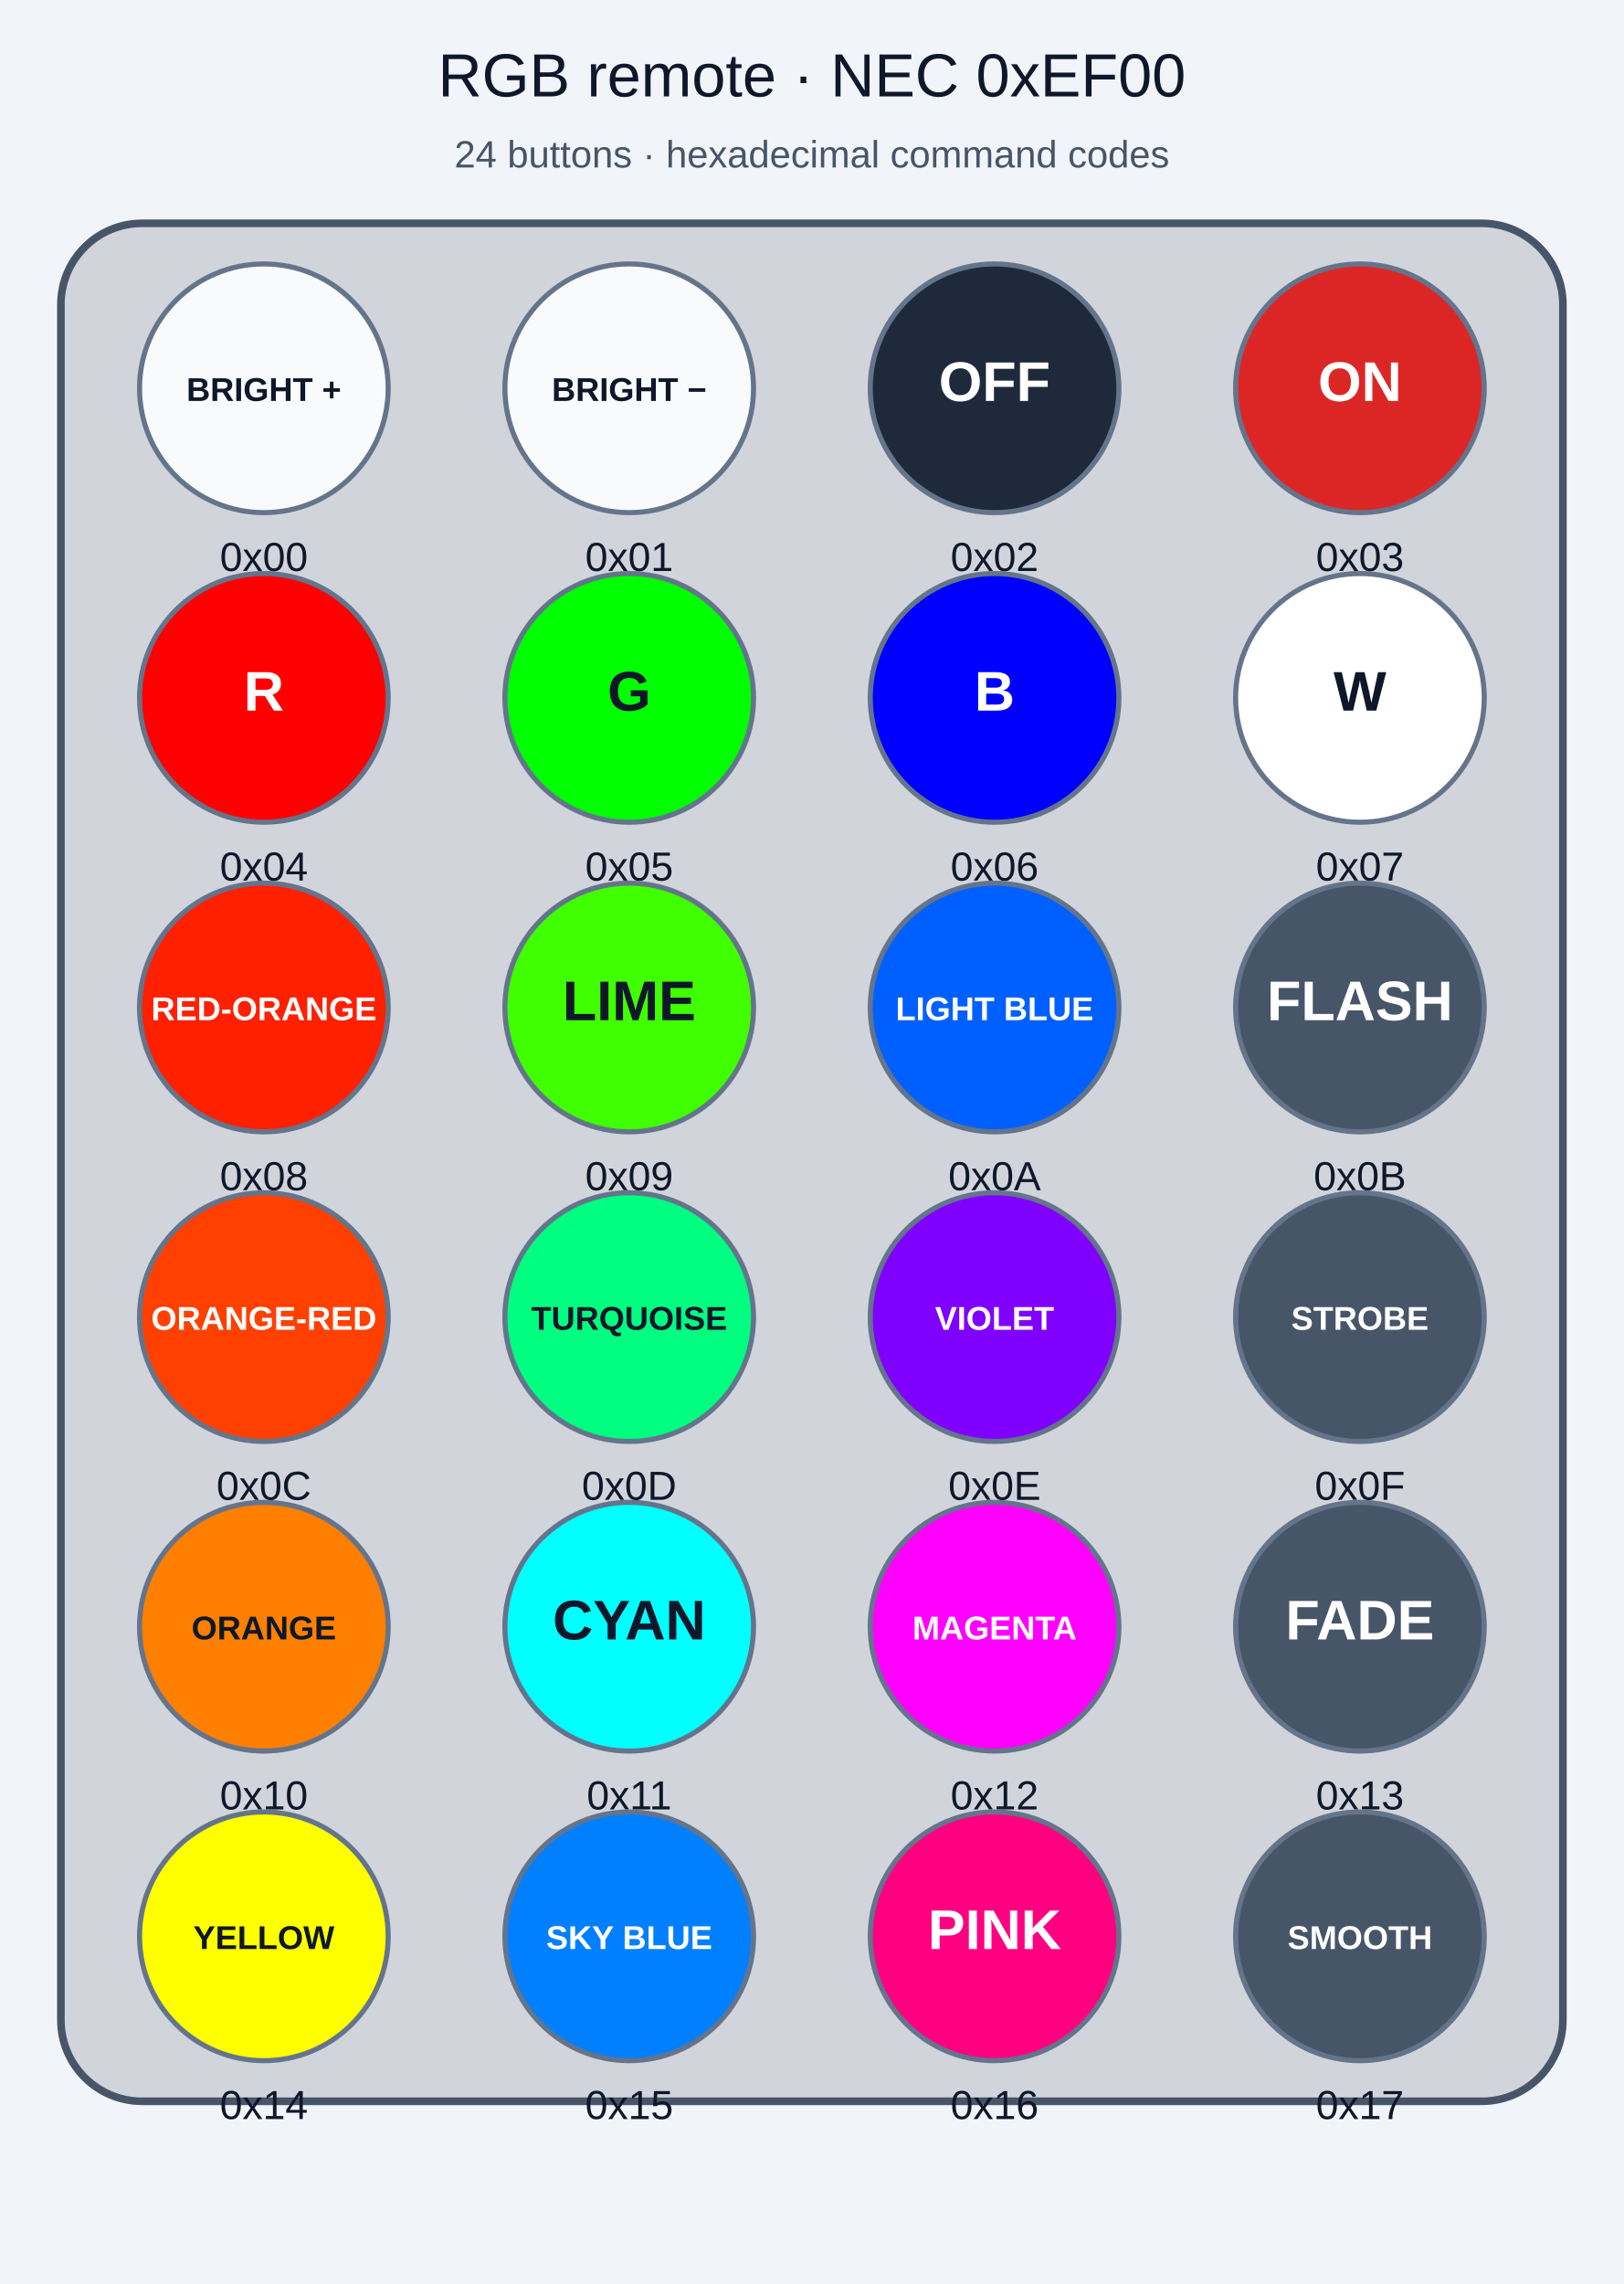
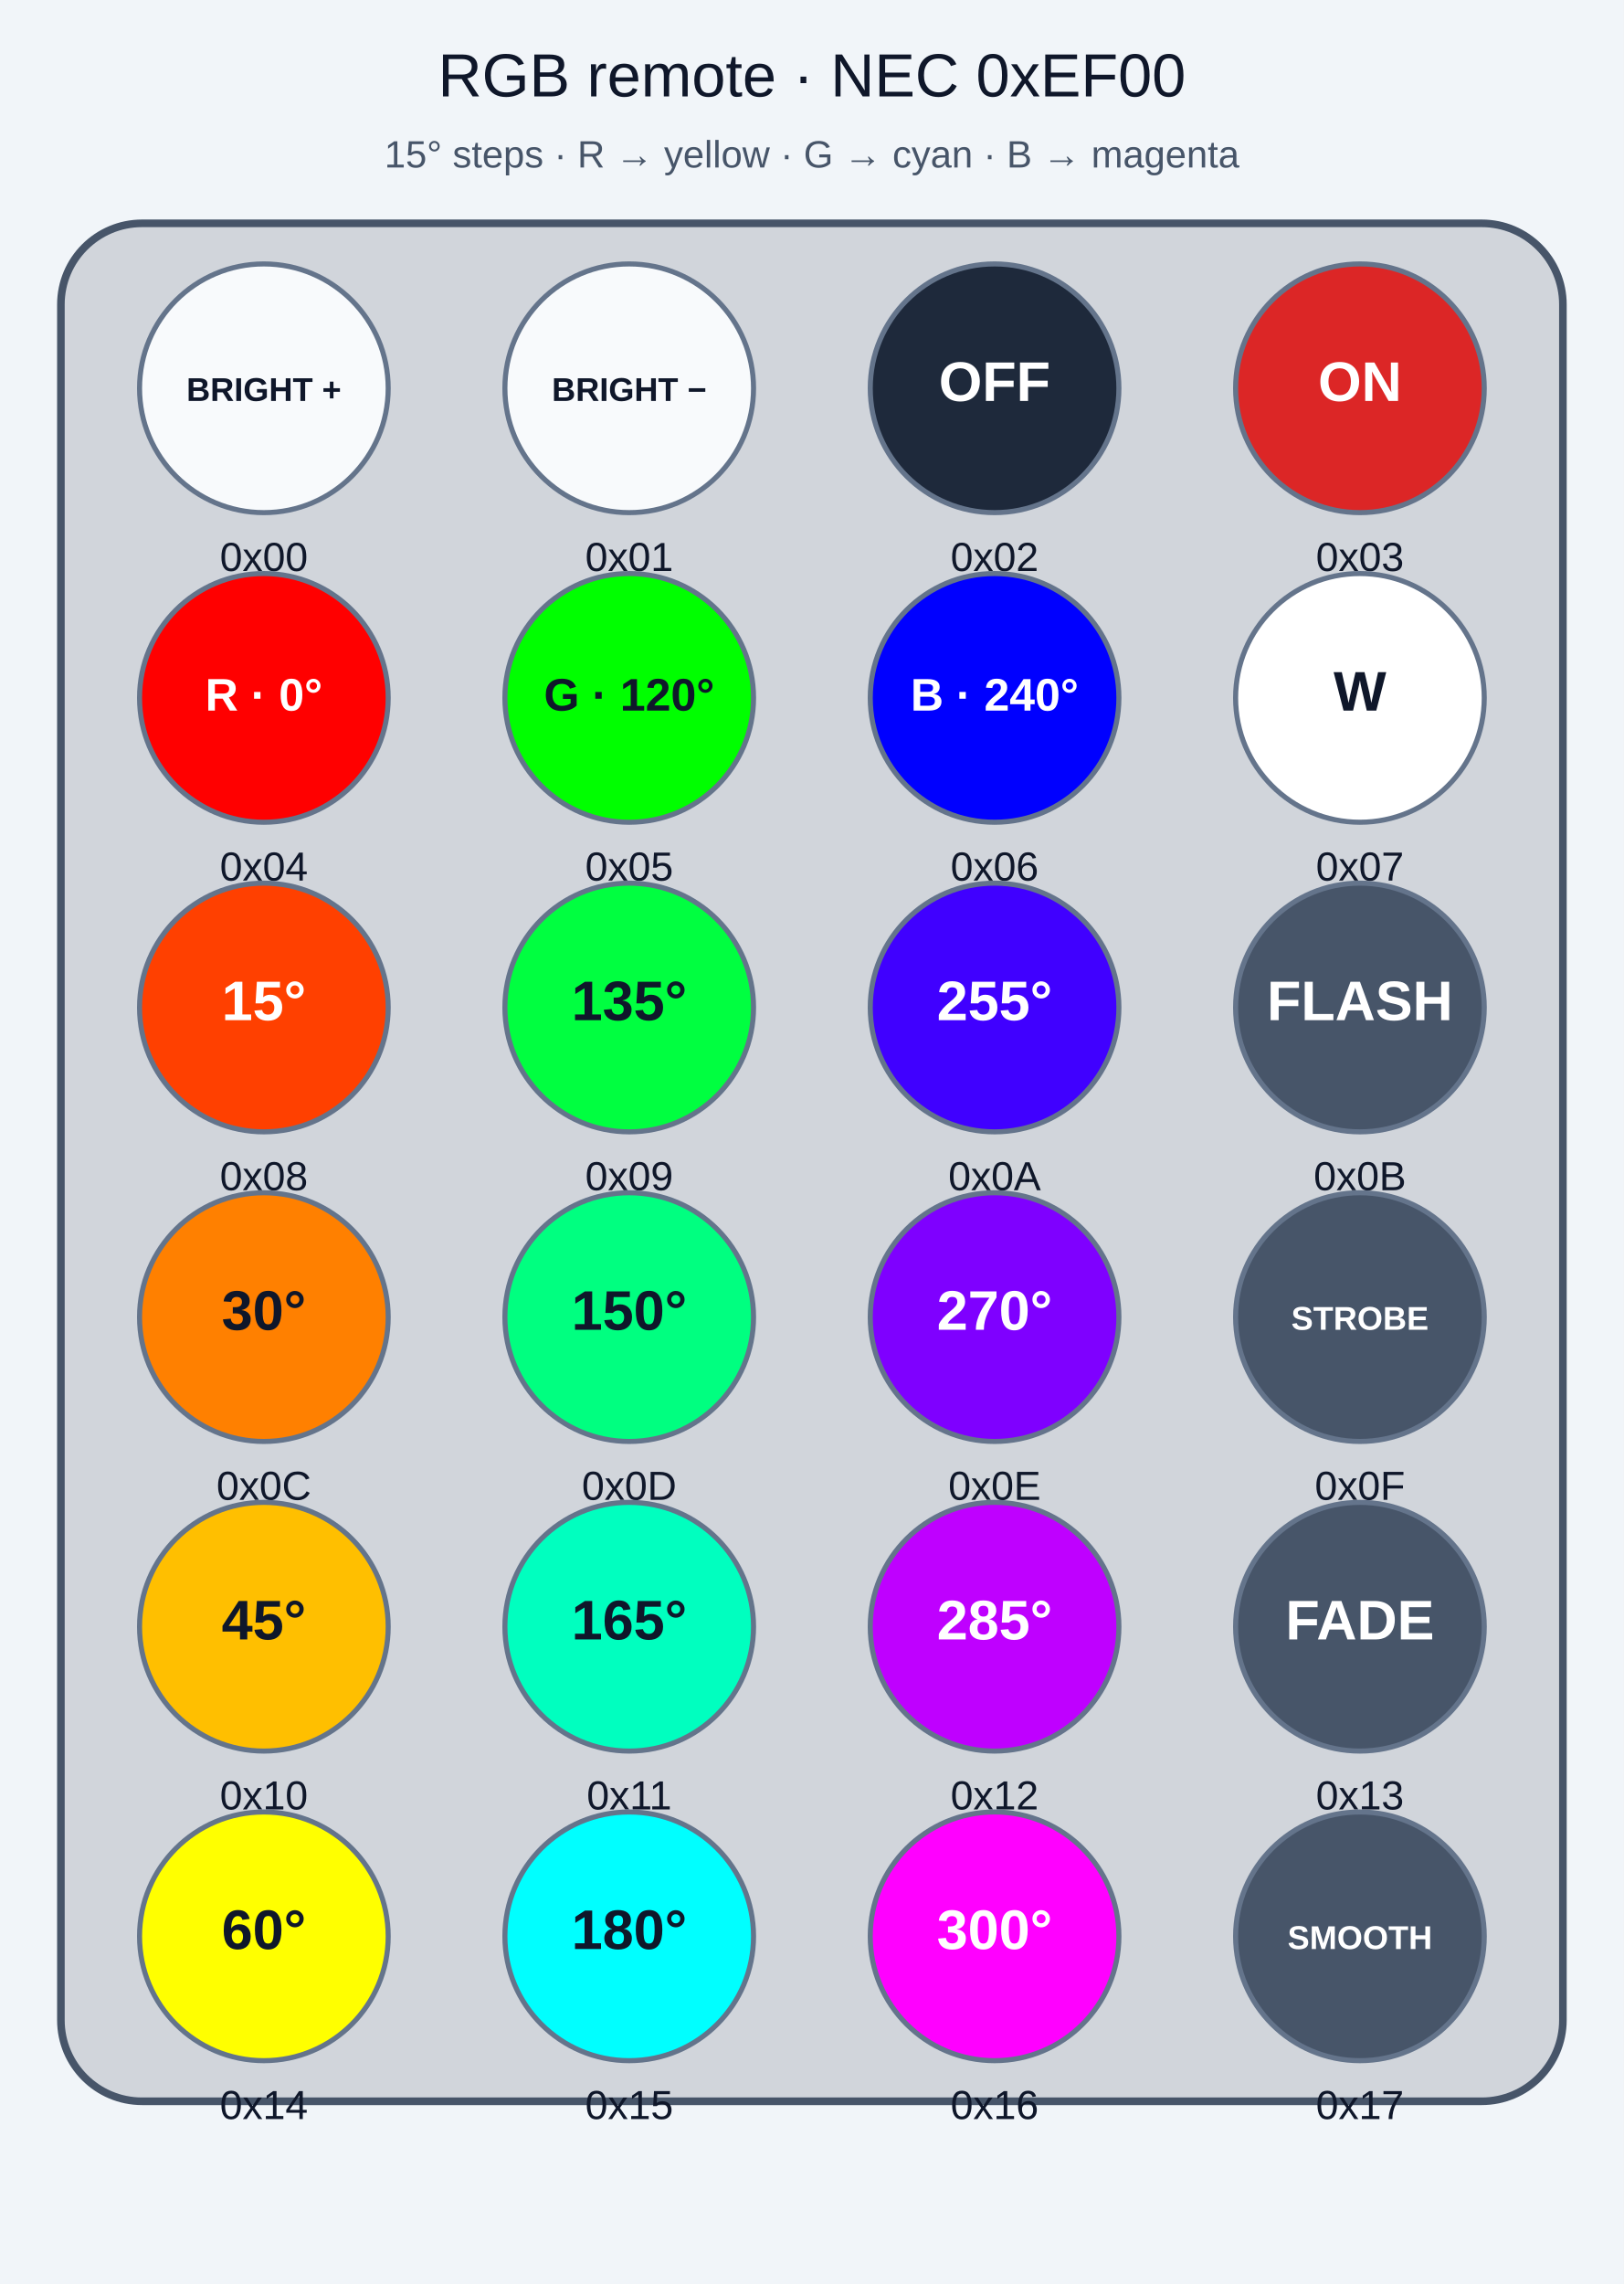
<svg xmlns="http://www.w3.org/2000/svg" width="640" height="900" viewBox="0 0 640 900" role="img" aria-labelledby="title description">
  <rect width="640" height="900" fill="#f1f5f9" />
  <g font-family="Arial, sans-serif" text-anchor="middle">
    <text x="320" y="38" font-size="24" fill="#0f172a">RGB remote · NEC 0xEF00</text>
-     <text x="320" y="66" font-size="15" fill="#475569">24 buttons · hexadecimal command codes</text>
+     <text x="320" y="66" font-size="15" fill="#475569">15° steps · R → yellow · G → cyan · B → magenta</text>
    <rect x="24" y="88" width="592" height="740" rx="32" fill="#d1d5db" stroke="#475569" stroke-width="3" />
    <circle cx="104" cy="153" r="49" fill="#f8fafc" stroke="#64748b" stroke-width="2" />
    <text x="104" y="158" font-size="13" font-weight="bold" fill="#0f172a">BRIGHT +</text>
    <text x="104" y="225" font-size="16" fill="#0f172a">0x00</text>
    <circle cx="248" cy="153" r="49" fill="#f8fafc" stroke="#64748b" stroke-width="2" />
    <text x="248" y="158" font-size="13" font-weight="bold" fill="#0f172a">BRIGHT −</text>
    <text x="248" y="225" font-size="16" fill="#0f172a">0x01</text>
    <circle cx="392" cy="153" r="49" fill="#1e293b" stroke="#64748b" stroke-width="2" />
    <text x="392" y="158" font-size="22" font-weight="bold" fill="#ffffff">OFF</text>
    <text x="392" y="225" font-size="16" fill="#0f172a">0x02</text>
    <circle cx="536" cy="153" r="49" fill="#dc2626" stroke="#64748b" stroke-width="2" />
    <text x="536" y="158" font-size="22" font-weight="bold" fill="#ffffff">ON</text>
    <text x="536" y="225" font-size="16" fill="#0f172a">0x03</text>
    <circle cx="104" cy="275" r="49" fill="#ff0000" stroke="#64748b" stroke-width="2" />
-     <text x="104" y="280" font-size="22" font-weight="bold" fill="#ffffff">R</text>
+     <text x="104" y="280" font-size="18" font-weight="bold" fill="#ffffff">R · 0°</text>
    <text x="104" y="347" font-size="16" fill="#0f172a">0x04</text>
    <circle cx="248" cy="275" r="49" fill="#00ff00" stroke="#64748b" stroke-width="2" />
-     <text x="248" y="280" font-size="22" font-weight="bold" fill="#0f172a">G</text>
+     <text x="248" y="280" font-size="18" font-weight="bold" fill="#0f172a">G · 120°</text>
    <text x="248" y="347" font-size="16" fill="#0f172a">0x05</text>
    <circle cx="392" cy="275" r="49" fill="#0000ff" stroke="#64748b" stroke-width="2" />
-     <text x="392" y="280" font-size="22" font-weight="bold" fill="#ffffff">B</text>
+     <text x="392" y="280" font-size="18" font-weight="bold" fill="#ffffff">B · 240°</text>
    <text x="392" y="347" font-size="16" fill="#0f172a">0x06</text>
    <circle cx="536" cy="275" r="49" fill="#ffffff" stroke="#64748b" stroke-width="2" />
    <text x="536" y="280" font-size="22" font-weight="bold" fill="#0f172a">W</text>
    <text x="536" y="347" font-size="16" fill="#0f172a">0x07</text>
-     <circle cx="104" cy="397" r="49" fill="#ff2000" stroke="#64748b" stroke-width="2" />
-     <text x="104" y="402" font-size="13" font-weight="bold" fill="#ffffff">RED-ORANGE</text>
+     <circle cx="104" cy="397" r="49" fill="#ff4000" stroke="#64748b" stroke-width="2" />
+     <text x="104" y="402" font-size="22" font-weight="bold" fill="#ffffff">15°</text>
    <text x="104" y="469" font-size="16" fill="#0f172a">0x08</text>
-     <circle cx="248" cy="397" r="49" fill="#40ff00" stroke="#64748b" stroke-width="2" />
-     <text x="248" y="402" font-size="22" font-weight="bold" fill="#0f172a">LIME</text>
+     <circle cx="248" cy="397" r="49" fill="#00ff40" stroke="#64748b" stroke-width="2" />
+     <text x="248" y="402" font-size="22" font-weight="bold" fill="#0f172a">135°</text>
    <text x="248" y="469" font-size="16" fill="#0f172a">0x09</text>
-     <circle cx="392" cy="397" r="49" fill="#0060ff" stroke="#64748b" stroke-width="2" />
-     <text x="392" y="402" font-size="13" font-weight="bold" fill="#ffffff">LIGHT BLUE</text>
+     <circle cx="392" cy="397" r="49" fill="#4000ff" stroke="#64748b" stroke-width="2" />
+     <text x="392" y="402" font-size="22" font-weight="bold" fill="#ffffff">255°</text>
    <text x="392" y="469" font-size="16" fill="#0f172a">0x0A</text>
    <circle cx="536" cy="397" r="49" fill="#475569" stroke="#64748b" stroke-width="2" />
    <text x="536" y="402" font-size="22" font-weight="bold" fill="#ffffff">FLASH</text>
    <text x="536" y="469" font-size="16" fill="#0f172a">0x0B</text>
-     <circle cx="104" cy="519" r="49" fill="#ff4000" stroke="#64748b" stroke-width="2" />
-     <text x="104" y="524" font-size="13" font-weight="bold" fill="#ffffff">ORANGE-RED</text>
+     <circle cx="104" cy="519" r="49" fill="#ff8000" stroke="#64748b" stroke-width="2" />
+     <text x="104" y="524" font-size="22" font-weight="bold" fill="#0f172a">30°</text>
    <text x="104" y="591" font-size="16" fill="#0f172a">0x0C</text>
    <circle cx="248" cy="519" r="49" fill="#00ff80" stroke="#64748b" stroke-width="2" />
-     <text x="248" y="524" font-size="13" font-weight="bold" fill="#0f172a">TURQUOISE</text>
+     <text x="248" y="524" font-size="22" font-weight="bold" fill="#0f172a">150°</text>
    <text x="248" y="591" font-size="16" fill="#0f172a">0x0D</text>
-     <circle cx="392" cy="519" r="49" fill="#8000ff" stroke="#64748b" stroke-width="2" />
-     <text x="392" y="524" font-size="13" font-weight="bold" fill="#ffffff">VIOLET</text>
+     <circle cx="392" cy="519" r="49" fill="#7f00ff" stroke="#64748b" stroke-width="2" />
+     <text x="392" y="524" font-size="22" font-weight="bold" fill="#ffffff">270°</text>
    <text x="392" y="591" font-size="16" fill="#0f172a">0x0E</text>
    <circle cx="536" cy="519" r="49" fill="#475569" stroke="#64748b" stroke-width="2" />
    <text x="536" y="524" font-size="13" font-weight="bold" fill="#ffffff">STROBE</text>
    <text x="536" y="591" font-size="16" fill="#0f172a">0x0F</text>
-     <circle cx="104" cy="641" r="49" fill="#ff8000" stroke="#64748b" stroke-width="2" />
-     <text x="104" y="646" font-size="13" font-weight="bold" fill="#0f172a">ORANGE</text>
+     <circle cx="104" cy="641" r="49" fill="#ffbf00" stroke="#64748b" stroke-width="2" />
+     <text x="104" y="646" font-size="22" font-weight="bold" fill="#0f172a">45°</text>
    <text x="104" y="713" font-size="16" fill="#0f172a">0x10</text>
-     <circle cx="248" cy="641" r="49" fill="#00ffff" stroke="#64748b" stroke-width="2" />
-     <text x="248" y="646" font-size="22" font-weight="bold" fill="#0f172a">CYAN</text>
+     <circle cx="248" cy="641" r="49" fill="#00ffbf" stroke="#64748b" stroke-width="2" />
+     <text x="248" y="646" font-size="22" font-weight="bold" fill="#0f172a">165°</text>
    <text x="248" y="713" font-size="16" fill="#0f172a">0x11</text>
-     <circle cx="392" cy="641" r="49" fill="#ff00ff" stroke="#64748b" stroke-width="2" />
-     <text x="392" y="646" font-size="13" font-weight="bold" fill="#ffffff">MAGENTA</text>
+     <circle cx="392" cy="641" r="49" fill="#bf00ff" stroke="#64748b" stroke-width="2" />
+     <text x="392" y="646" font-size="22" font-weight="bold" fill="#ffffff">285°</text>
    <text x="392" y="713" font-size="16" fill="#0f172a">0x12</text>
    <circle cx="536" cy="641" r="49" fill="#475569" stroke="#64748b" stroke-width="2" />
    <text x="536" y="646" font-size="22" font-weight="bold" fill="#ffffff">FADE</text>
    <text x="536" y="713" font-size="16" fill="#0f172a">0x13</text>
    <circle cx="104" cy="763" r="49" fill="#ffff00" stroke="#64748b" stroke-width="2" />
-     <text x="104" y="768" font-size="13" font-weight="bold" fill="#0f172a">YELLOW</text>
+     <text x="104" y="768" font-size="22" font-weight="bold" fill="#0f172a">60°</text>
    <text x="104" y="835" font-size="16" fill="#0f172a">0x14</text>
-     <circle cx="248" cy="763" r="49" fill="#0080ff" stroke="#64748b" stroke-width="2" />
-     <text x="248" y="768" font-size="13" font-weight="bold" fill="#ffffff">SKY BLUE</text>
+     <circle cx="248" cy="763" r="49" fill="#00ffff" stroke="#64748b" stroke-width="2" />
+     <text x="248" y="768" font-size="22" font-weight="bold" fill="#0f172a">180°</text>
    <text x="248" y="835" font-size="16" fill="#0f172a">0x15</text>
-     <circle cx="392" cy="763" r="49" fill="#ff0080" stroke="#64748b" stroke-width="2" />
-     <text x="392" y="768" font-size="22" font-weight="bold" fill="#ffffff">PINK</text>
+     <circle cx="392" cy="763" r="49" fill="#ff00ff" stroke="#64748b" stroke-width="2" />
+     <text x="392" y="768" font-size="22" font-weight="bold" fill="#ffffff">300°</text>
    <text x="392" y="835" font-size="16" fill="#0f172a">0x16</text>
    <circle cx="536" cy="763" r="49" fill="#475569" stroke="#64748b" stroke-width="2" />
    <text x="536" y="768" font-size="13" font-weight="bold" fill="#ffffff">SMOOTH</text>
    <text x="536" y="835" font-size="16" fill="#0f172a">0x17</text>
  </g>
</svg>
